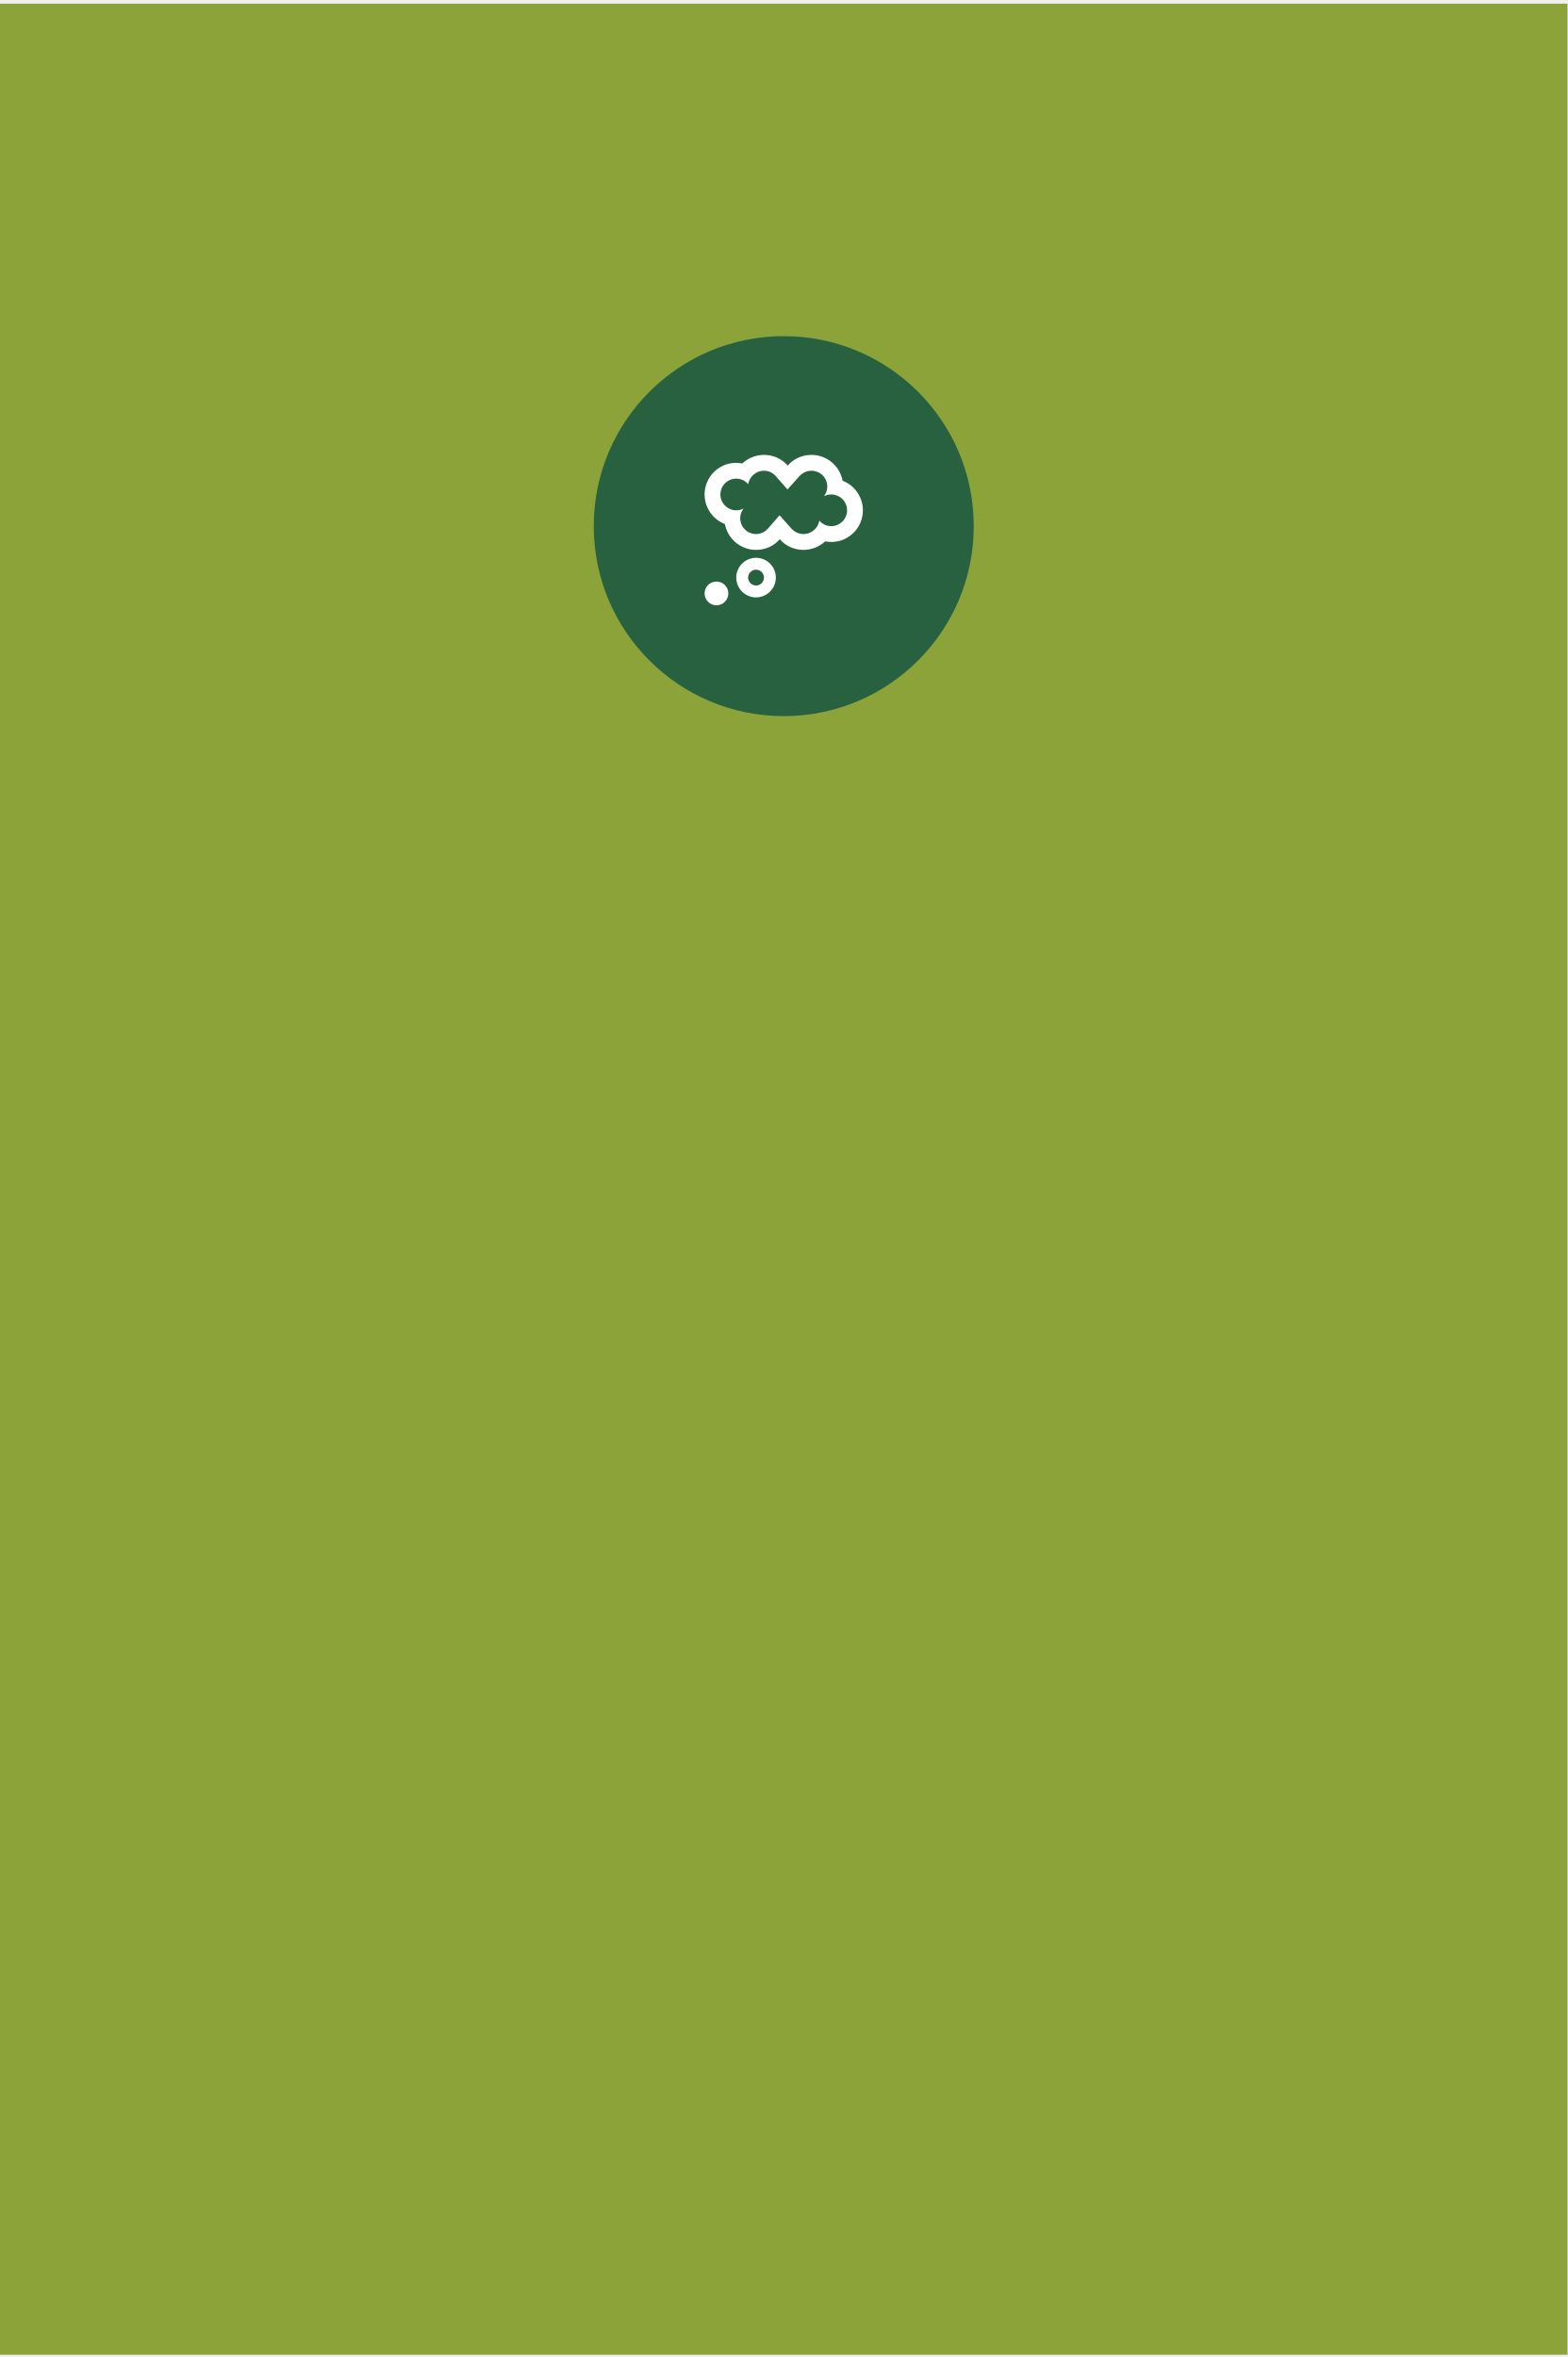
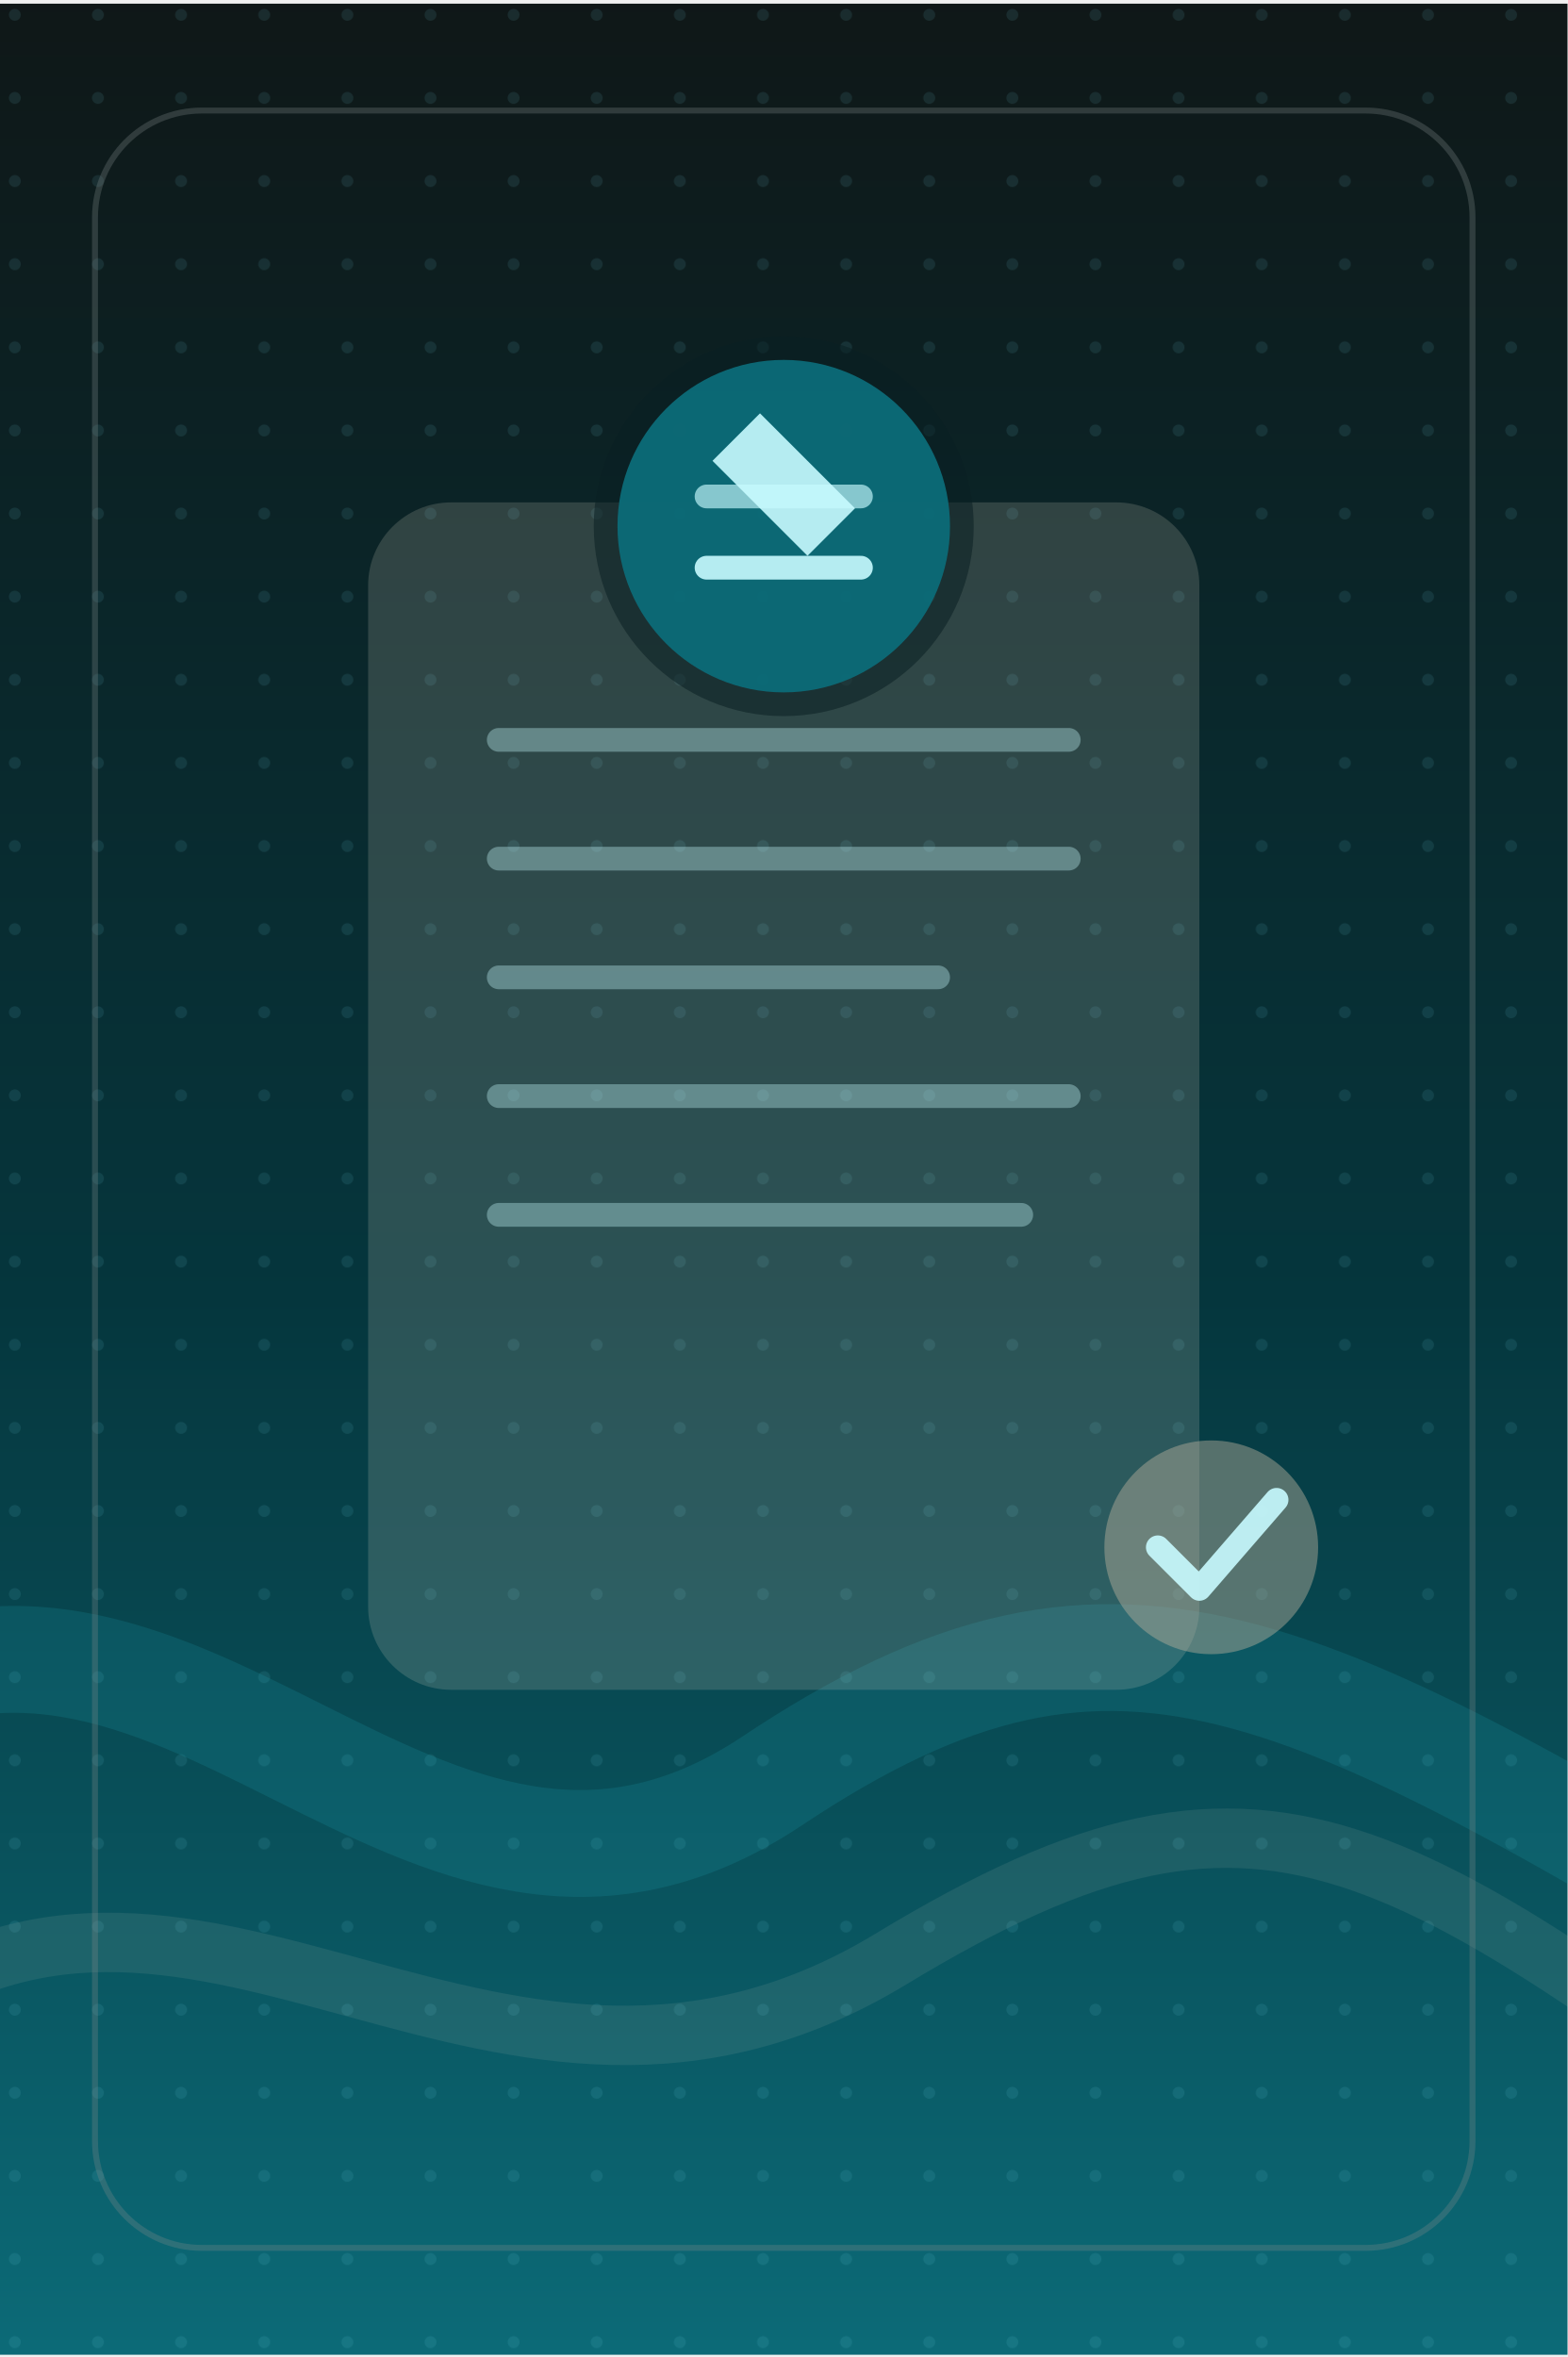
<svg xmlns="http://www.w3.org/2000/svg" width="264" height="397" viewBox="0 0 264 397" fill="none">
-   <rect width="264" height="396" transform="translate(0 0.620117)" fill="#8CA33A" />
-   <rect x="100" y="56.62" width="64" height="64" rx="32" fill="#27613F" />
-   <path d="M120.667 97.954C121.197 97.954 121.706 98.164 122.081 98.539C122.456 98.914 122.667 99.423 122.667 99.954C122.667 100.484 122.456 100.993 122.081 101.368C121.706 101.743 121.197 101.953 120.667 101.953C120.136 101.953 119.628 101.743 119.253 101.368C118.877 100.993 118.667 100.484 118.667 99.954C118.667 99.423 118.877 98.914 119.253 98.539C119.628 98.164 120.136 97.954 120.667 97.954ZM127.333 93.954C128.217 93.954 129.065 94.305 129.69 94.93C130.316 95.555 130.667 96.403 130.667 97.287C130.667 98.171 130.316 99.019 129.69 99.644C129.065 100.269 128.217 100.62 127.333 100.62C126.449 100.62 125.602 100.269 124.976 99.644C124.351 99.019 124 98.171 124 97.287C124 96.403 124.351 95.555 124.976 94.93C125.602 94.305 126.449 93.954 127.333 93.954ZM135.333 92.62C133.747 92.62 132.307 91.954 131.333 90.82C130.36 91.954 128.92 92.62 127.333 92.62C124.72 92.62 122.547 90.74 122.093 88.273C121.086 87.884 120.221 87.2 119.609 86.31C118.998 85.42 118.669 84.366 118.667 83.287C118.667 81.872 119.229 80.516 120.229 79.516C121.229 78.515 122.586 77.954 124 77.954L125.027 78.047C126 77.167 127.267 76.62 128.667 76.62C130.253 76.62 131.693 77.287 132.667 78.42C133.64 77.287 135.08 76.62 136.667 76.62C139.28 76.62 141.453 78.5 141.907 80.967C142.914 81.356 143.78 82.041 144.391 82.93C145.002 83.82 145.331 84.874 145.333 85.954C145.333 87.368 144.772 88.725 143.771 89.725C142.771 90.725 141.415 91.287 140 91.287L138.973 91.194C138 92.073 136.733 92.62 135.333 92.62ZM124 80.62C123.293 80.62 122.615 80.901 122.114 81.401C121.614 81.901 121.333 82.579 121.333 83.287C121.333 83.994 121.614 84.672 122.114 85.172C122.615 85.672 123.293 85.954 124 85.954C124.44 85.954 124.853 85.847 125.227 85.66C124.866 86.126 124.669 86.698 124.667 87.287C124.667 87.994 124.948 88.672 125.448 89.172C125.948 89.672 126.626 89.954 127.333 89.954C128.133 89.954 128.853 89.594 129.333 89.034L131.293 86.793L133.333 89.073C133.84 89.607 134.547 89.954 135.333 89.954C136.667 89.954 137.773 88.967 138 87.687C138.453 88.26 139.187 88.62 140 88.62C140.707 88.62 141.386 88.339 141.886 87.839C142.386 87.339 142.667 86.661 142.667 85.954C142.667 85.246 142.386 84.568 141.886 84.068C141.386 83.568 140.707 83.287 140 83.287C139.56 83.287 139.147 83.394 138.773 83.58C139.135 83.115 139.332 82.543 139.333 81.954C139.333 81.246 139.052 80.568 138.552 80.068C138.052 79.568 137.374 79.287 136.667 79.287C135.88 79.287 135.173 79.633 134.667 80.167L132.627 82.447L130.667 80.207C130.187 79.647 129.467 79.287 128.667 79.287C127.333 79.287 126.227 80.273 126 81.553C125.547 80.98 124.813 80.62 124 80.62ZM127.333 95.954C126.98 95.954 126.641 96.094 126.391 96.344C126.141 96.594 126 96.933 126 97.287C126 97.64 126.141 97.98 126.391 98.23C126.641 98.48 126.98 98.62 127.333 98.62C127.687 98.62 128.026 98.48 128.276 98.23C128.526 97.98 128.667 97.64 128.667 97.287C128.667 96.933 128.526 96.594 128.276 96.344C128.026 96.094 127.687 95.954 127.333 95.954Z" fill="white" />
+   <defs>
+     <linearGradient id="bg" x1="0" y1="0" x2="0" y2="1">
+       <stop offset="0" stop-color="#0f1717" />
+       <stop offset="0.55" stop-color="#05363d" />
+       <stop offset="1" stop-color="#0c6b78" />
+     </linearGradient>
+     <pattern id="dots" width="14" height="14" patternUnits="userSpaceOnUse">
+       <circle cx="2.5" cy="2.5" r="1" fill="#7fe3f2" opacity="0.10" />
+     </pattern>
+   </defs>
+   <rect x="0" y="0.62" width="264" height="396" fill="url(#bg)" />
+   <rect x="0" y="0.62" width="264" height="396" fill="url(#dots)" />
+   <path d="M-30 290C30 250 70 340 130 300S220 280 320 340" stroke="#23c1d2" stroke-width="18" opacity="0.14" stroke-linecap="round" />
+   <path d="M-20 340C34 300 84 370 150 330S236 310 330 380" stroke="#d7d2c3" stroke-width="10" opacity="0.10" stroke-linecap="round" />
+   <rect x="16" y="18.62" width="232" height="360" rx="18" stroke="#7f8a8a" opacity="0.30" />
+   <rect x="62" y="84.62" width="140" height="200" rx="14" fill="#d7d2c3" opacity="0.18" />
+   <path d="M84 124.62h96M84 144.62h96M84 164.62h74M84 184.62h96M84 204.62h88" stroke="#c8fbff" stroke-width="4" opacity="0.35" stroke-linecap="round" />
+   <circle cx="132" cy="88.62" r="32" fill="#0a1f22" opacity="0.55" />
+   <circle cx="132" cy="88.62" r="28" fill="#0c6b78" opacity="0.95" />
+   <path d="M119 95.62h26" stroke="#c8fbff" stroke-width="4" stroke-linecap="round" opacity="0.9" />
+   <path d="M119 83.62h26" stroke="#c8fbff" stroke-width="4" stroke-linecap="round" opacity="0.65" />
+   <path d="M120 77.62l8-8 16 16-8 8-16-16Z" fill="#c8fbff" opacity="0.9" />
+   <circle cx="204" cy="260.62" r="18" fill="#b8b09c" opacity="0.45" />
+   <path d="M195 260.62l7 7 13-15" stroke="#c8fbff" stroke-width="4" stroke-linecap="round" stroke-linejoin="round" opacity="0.9" />
</svg>
